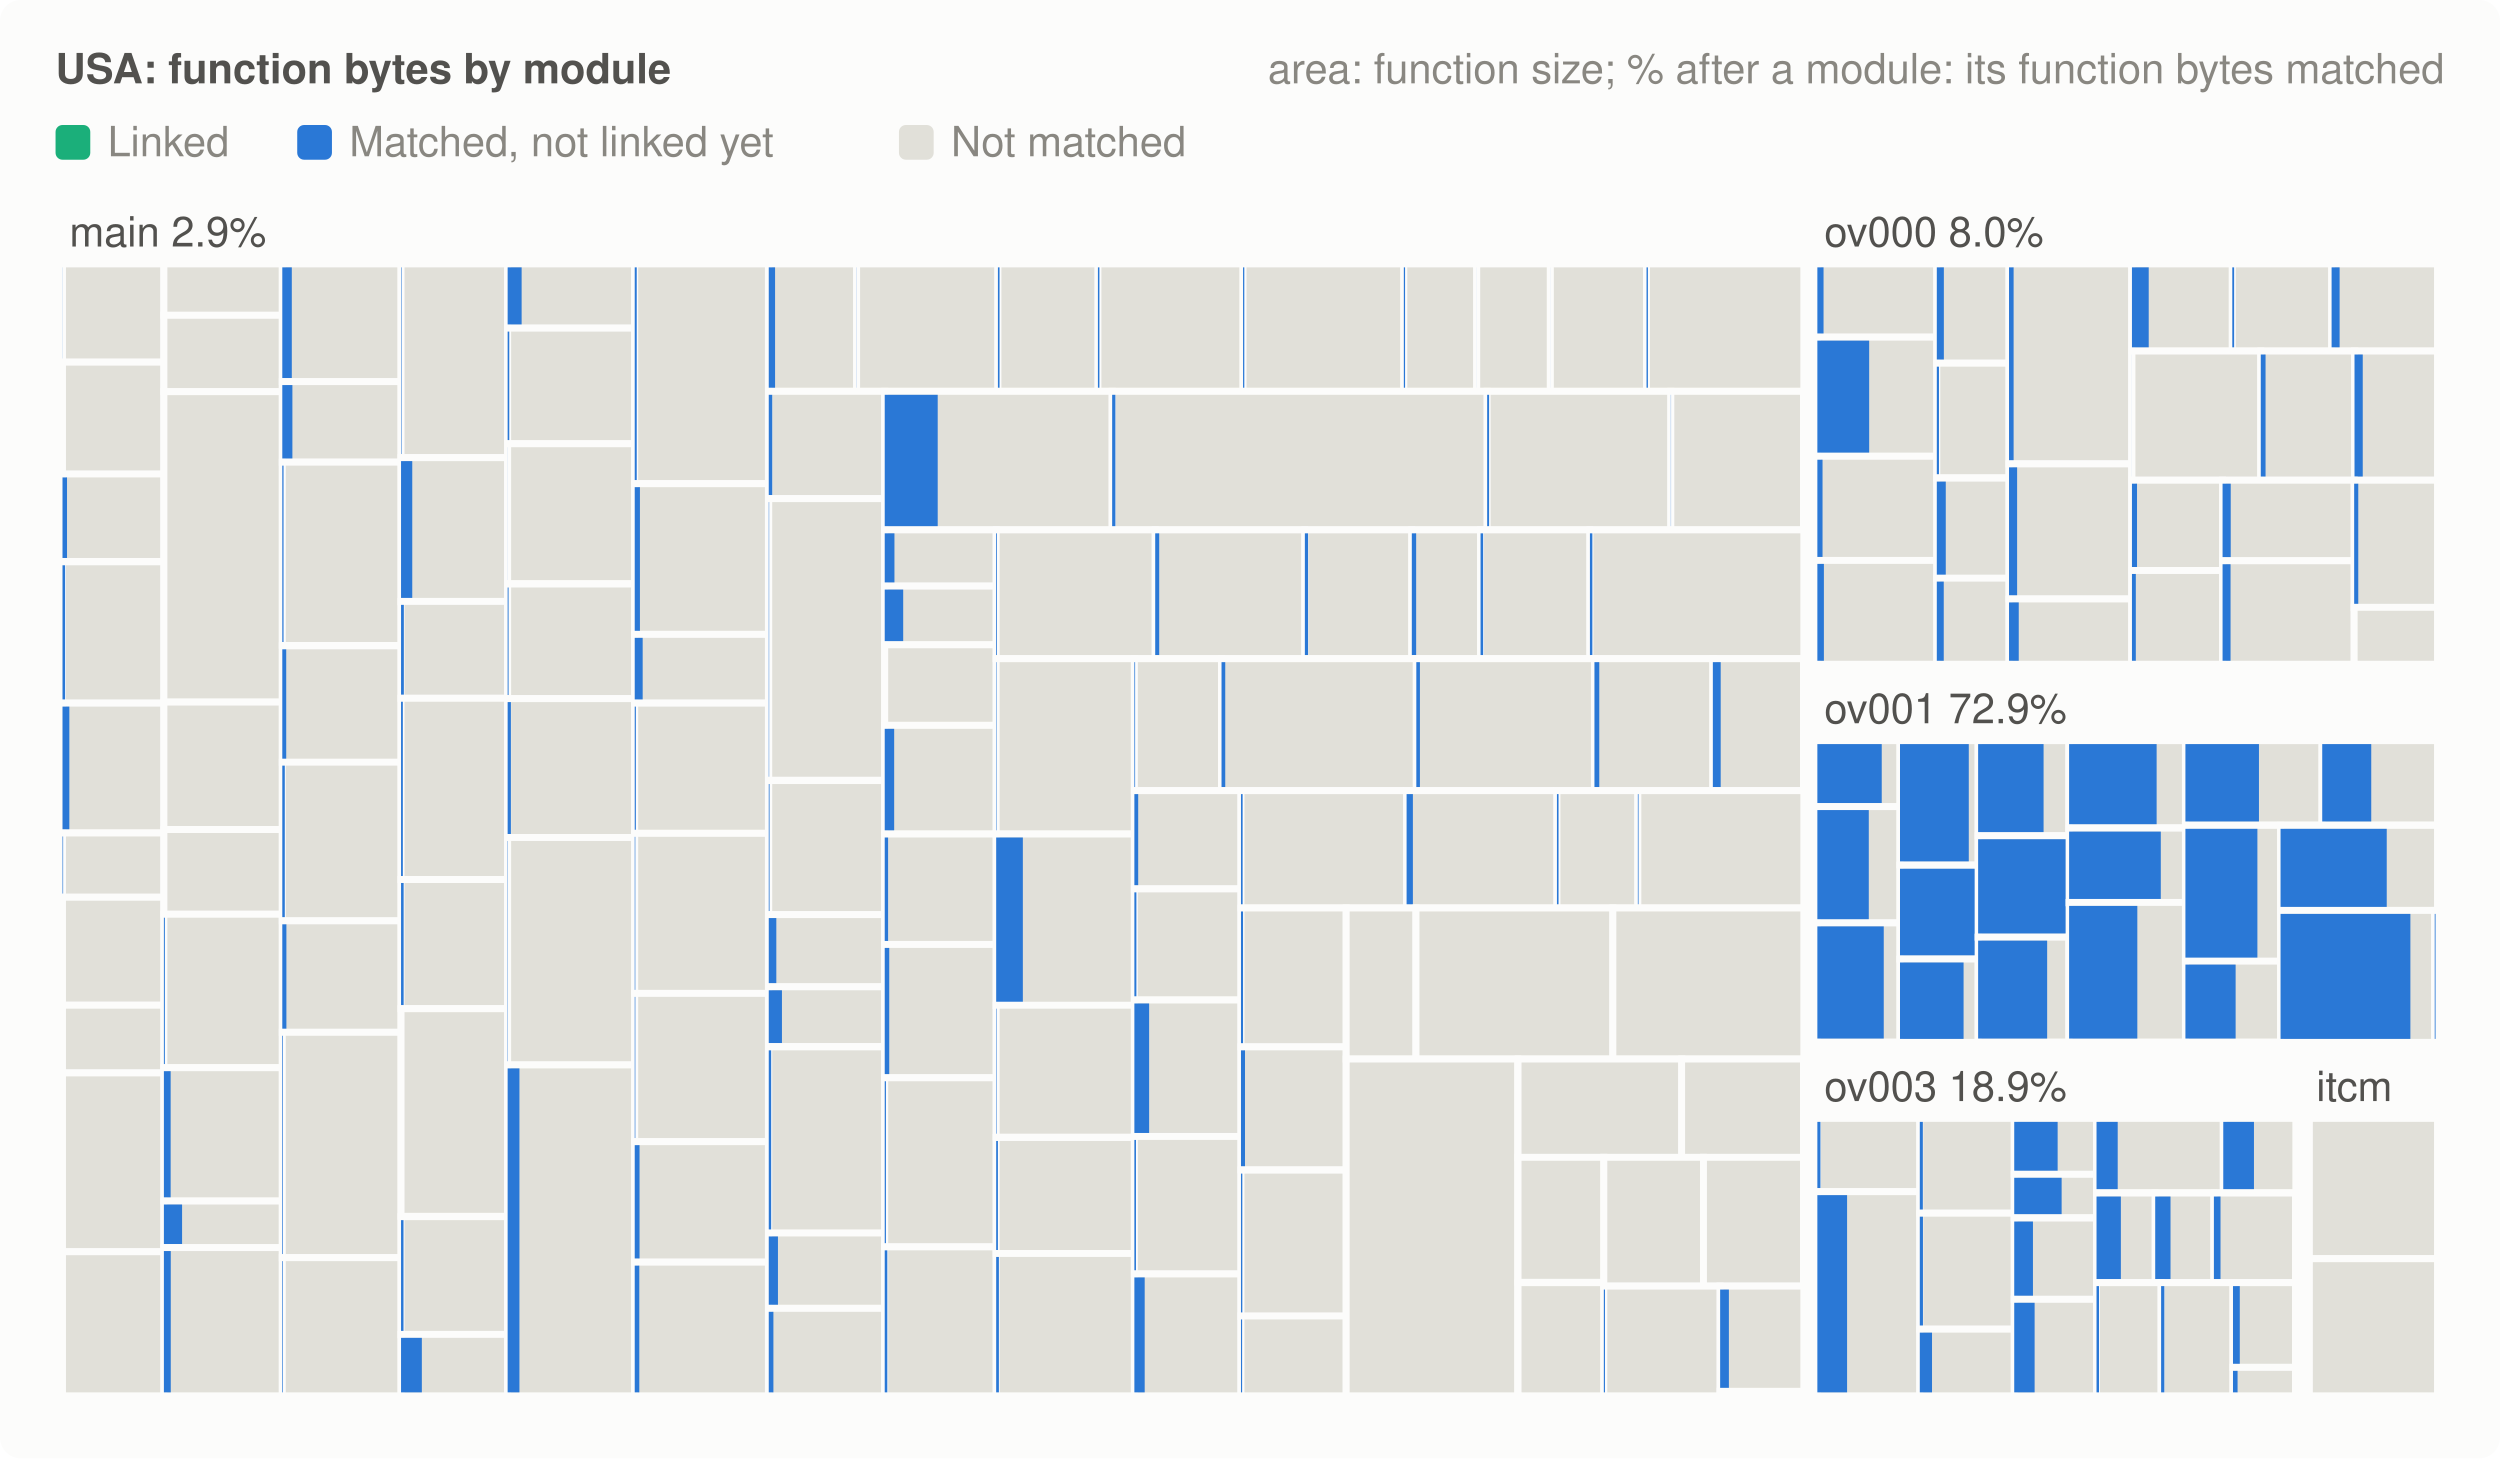
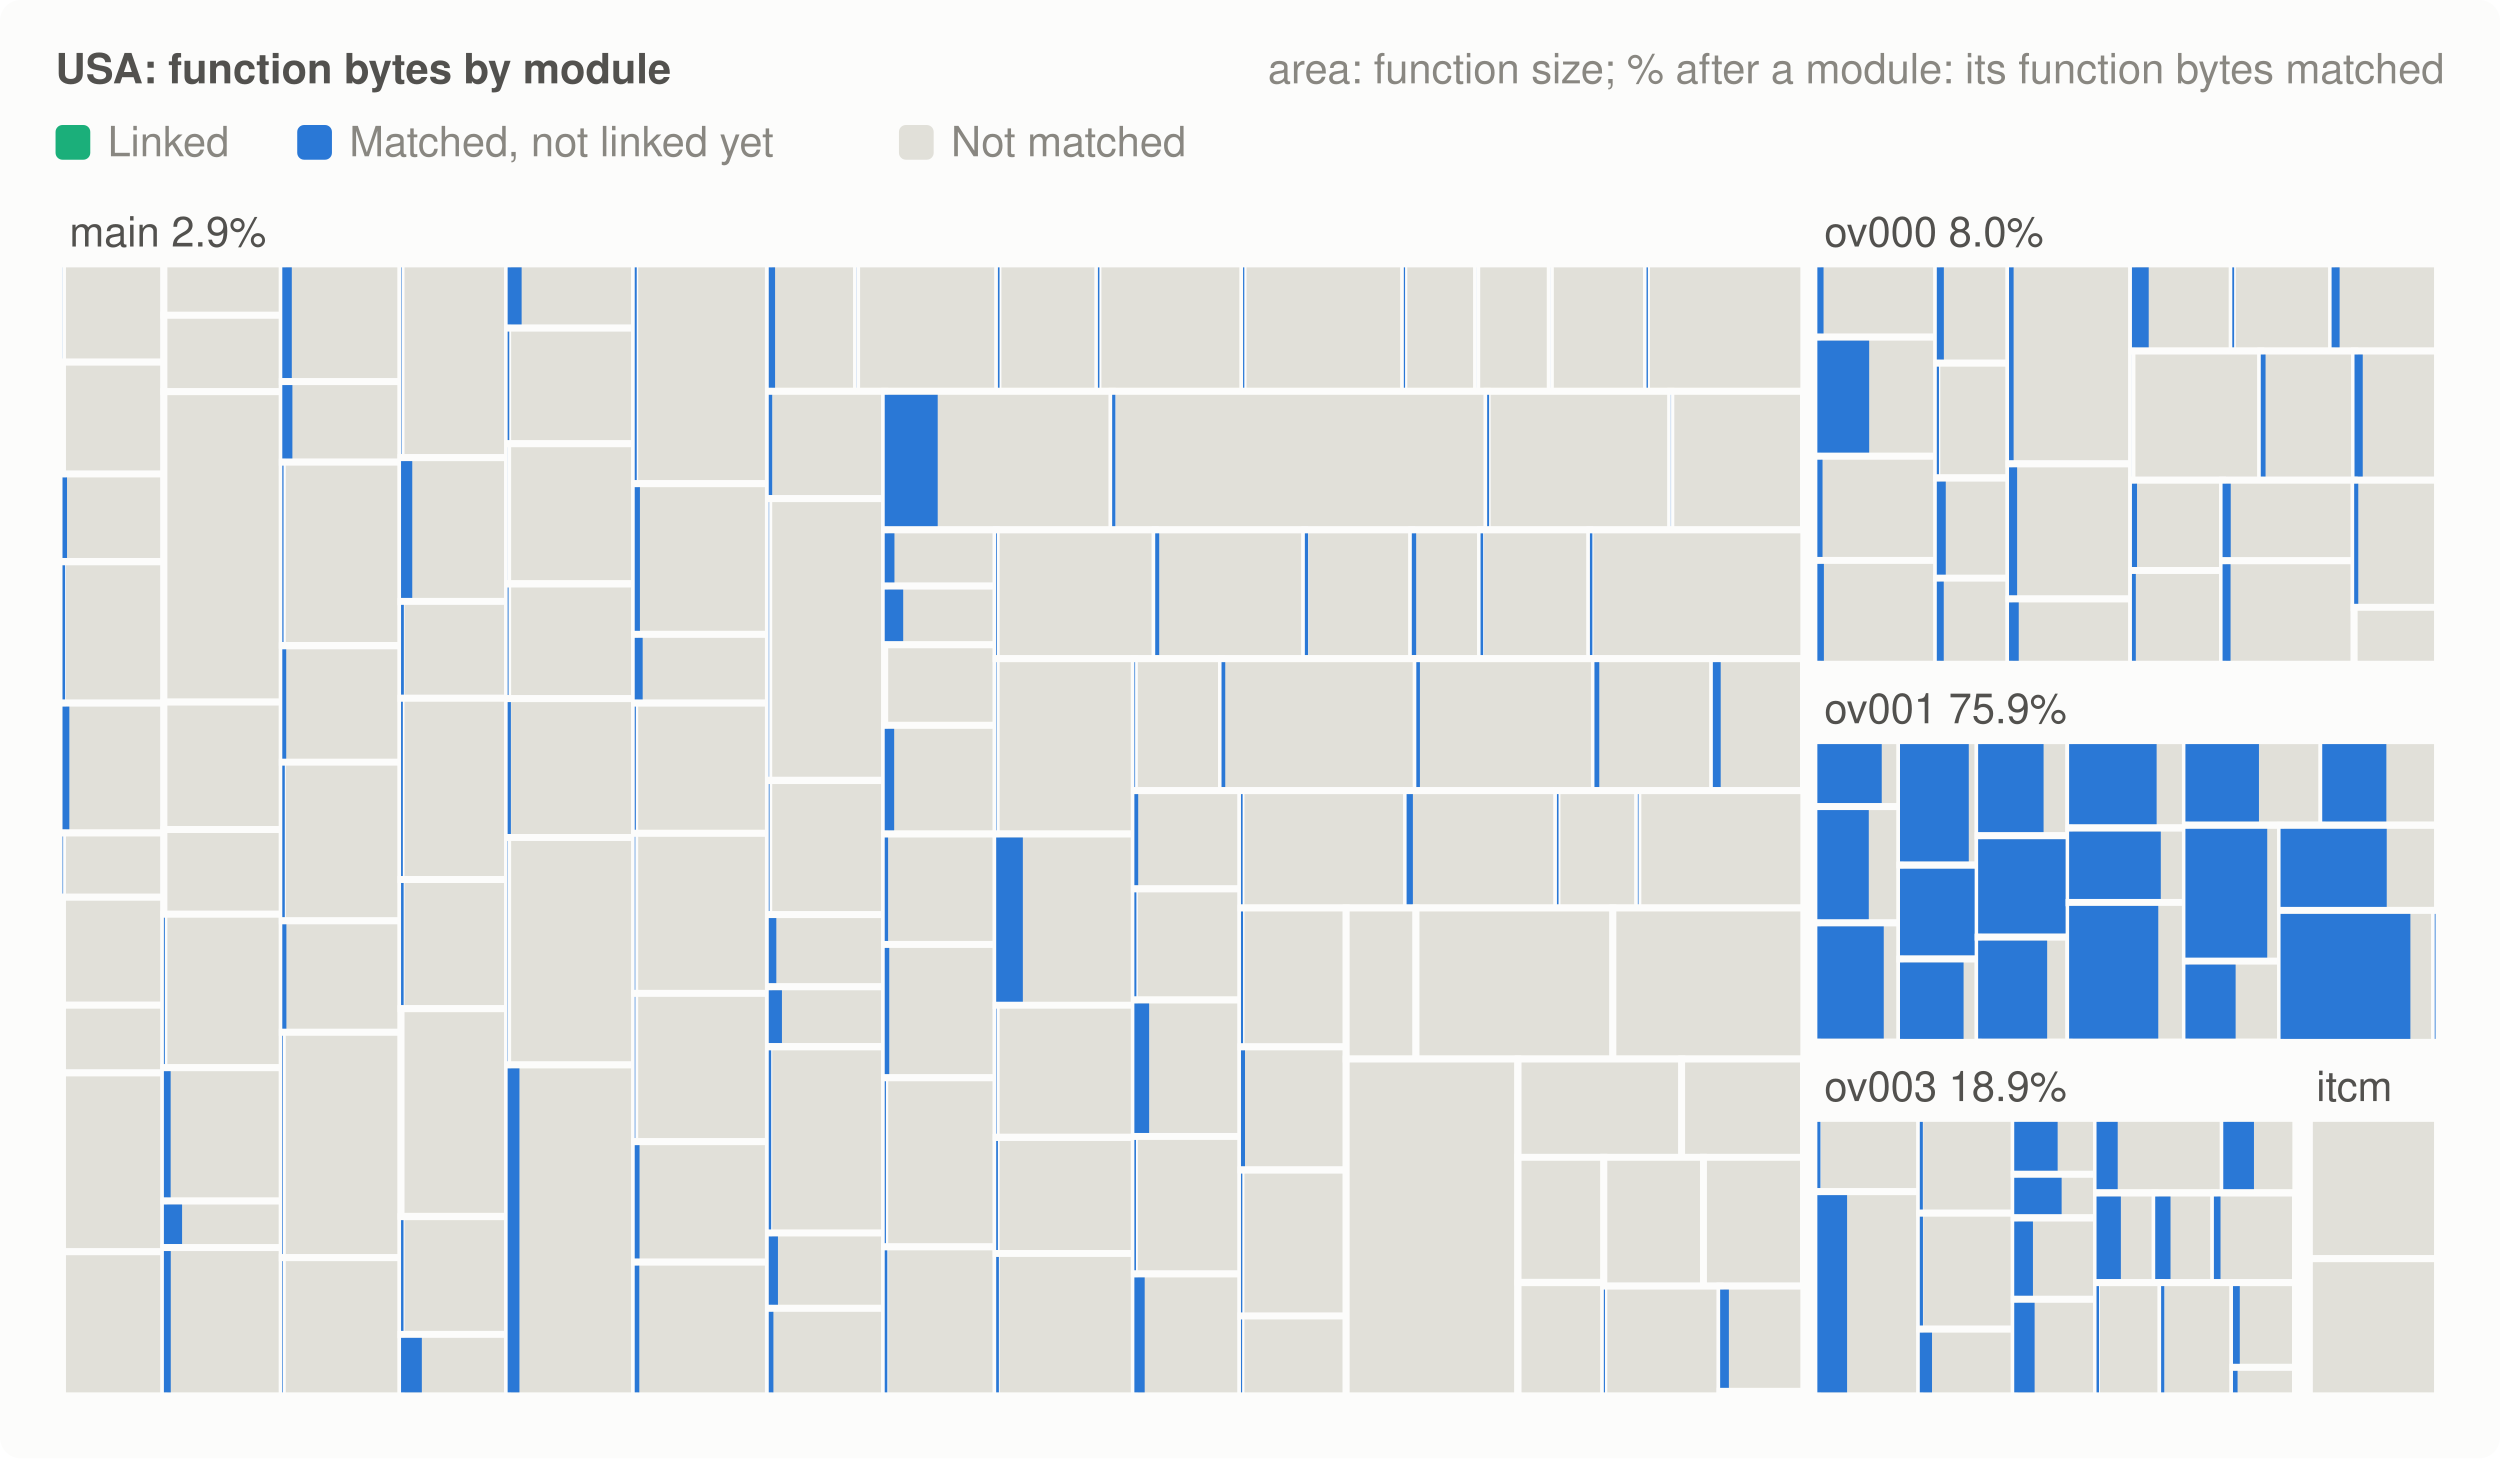
<svg xmlns="http://www.w3.org/2000/svg" viewBox="0 0 720 420" width="720" height="420" role="img" aria-label="Matched and linked code by module (USA)">
  <style>.bg{fill:#fcfcfb}.lbl{fill:#52514e}.muted{fill:#898781}.todo{fill:#e1e0d9}.gap{stroke:#fcfcfb}.matched{fill:#2a78d6}.linked{fill:#1baf7a}@media (prefers-color-scheme: dark){.bg{fill:#1a1a19}.lbl{fill:#c3c2b7}.muted{fill:#898781}.todo{fill:#2c2c2a}.gap{stroke:#1a1a19}.matched{fill:#3987e5}.linked{fill:#199e70}}text{font:12px -apple-system,BlinkMacSystemFont,'Segoe UI',Helvetica,Arial,sans-serif}.head{font-weight:600}</style>
  <rect class="bg" width="720" height="420" rx="6" />
  <text class="lbl head" x="16" y="24">USA: function bytes by module</text>
  <text class="muted" x="704" y="24" text-anchor="end">area: function size; % after a module: its function bytes matched</text>
  <rect class="linked" x="16" y="36" width="10" height="10" rx="2" />
  <text class="muted" x="31" y="45">Linked</text>
  <rect class="matched" x="85.6" y="36" width="10" height="10" rx="2" />
  <text class="muted" x="100.6" y="45">Matched, not linked yet</text>
  <rect class="todo" x="258.9" y="36" width="10" height="10" rx="2" />
  <text class="muted" x="273.9" y="45">Not matched</text>
  <rect class="todo gap" x="18.0" y="76.0" width="29.2" height="28.3" stroke-width="2" />
  <rect class="matched" x="18.0" y="77.0" width="0.03" height="26.3" />
  <rect class="todo gap" x="18.0" y="104.3" width="29.2" height="32.3" stroke-width="2" />
  <rect class="todo gap" x="18.0" y="136.5" width="29.2" height="25.2" stroke-width="2" />
  <rect class="matched" x="18.0" y="137.5" width="1.30" height="23.2" />
  <rect class="todo gap" x="18.0" y="161.8" width="29.2" height="40.7" stroke-width="2" />
  <rect class="matched" x="18.0" y="162.8" width="0.75" height="38.7" />
  <rect class="todo gap" x="18.0" y="202.5" width="29.2" height="37.4" stroke-width="2" />
  <rect class="matched" x="18.0" y="203.5" width="1.97" height="35.4" />
  <rect class="todo gap" x="18.0" y="239.9" width="29.2" height="18.5" stroke-width="2" />
  <rect class="matched" x="18.0" y="240.9" width="0.18" height="16.5" />
  <rect class="todo gap" x="18.0" y="258.4" width="29.2" height="31.1" stroke-width="2" />
  <rect class="todo gap" x="18.0" y="289.5" width="29.2" height="19.5" stroke-width="2" />
  <rect class="todo gap" x="18.0" y="309.0" width="29.2" height="51.5" stroke-width="2" />
  <rect class="todo gap" x="18.0" y="360.5" width="29.2" height="41.5" stroke-width="2" />
  <rect class="todo gap" x="47.2" y="76.0" width="34.1" height="14.8" stroke-width="2" />
  <rect class="todo gap" x="47.2" y="90.8" width="34.1" height="22.0" stroke-width="2" />
  <rect class="todo gap" x="47.2" y="112.8" width="34.1" height="89.4" stroke-width="2" />
  <rect class="todo gap" x="47.2" y="202.2" width="34.1" height="36.7" stroke-width="2" />
  <rect class="todo gap" x="47.2" y="238.9" width="34.1" height="24.4" stroke-width="2" />
  <rect class="todo gap" x="47.2" y="263.3" width="34.1" height="44.2" stroke-width="2" />
  <rect class="matched" x="47.2" y="264.3" width="0.28" height="42.2" />
  <rect class="todo gap" x="47.2" y="307.5" width="34.1" height="38.4" stroke-width="2" />
  <rect class="matched" x="47.2" y="308.5" width="1.95" height="36.4" />
  <rect class="todo gap" x="47.2" y="345.9" width="34.1" height="13.4" stroke-width="2" />
  <rect class="matched" x="47.2" y="346.9" width="5.24" height="11.4" />
  <rect class="todo gap" x="47.2" y="359.3" width="34.1" height="42.7" stroke-width="2" />
  <rect class="matched" x="47.2" y="360.3" width="1.98" height="40.7" />
  <rect class="todo gap" x="81.3" y="76.0" width="34.2" height="33.9" stroke-width="2" />
  <rect class="matched" x="81.3" y="77.0" width="2.74" height="31.9" />
  <rect class="todo gap" x="81.3" y="109.9" width="34.2" height="23.2" stroke-width="2" />
  <rect class="matched" x="81.3" y="110.9" width="2.91" height="21.2" />
  <rect class="todo gap" x="81.3" y="133.1" width="34.2" height="52.8" stroke-width="2" />
  <rect class="matched" x="81.3" y="134.1" width="0.36" height="50.8" />
  <rect class="todo gap" x="81.3" y="186.0" width="34.2" height="33.6" stroke-width="2" />
  <rect class="matched" x="81.3" y="187.0" width="1.13" height="31.6" />
  <rect class="todo gap" x="81.3" y="219.5" width="34.2" height="45.7" stroke-width="2" />
  <rect class="matched" x="81.3" y="220.5" width="0.72" height="43.7" />
  <rect class="todo gap" x="81.3" y="265.2" width="34.2" height="32.1" stroke-width="2" />
  <rect class="matched" x="81.3" y="266.2" width="1.18" height="30.1" />
  <rect class="todo gap" x="81.3" y="297.3" width="34.2" height="64.9" stroke-width="2" />
  <rect class="matched" x="81.3" y="298.3" width="0.20" height="62.9" />
  <rect class="todo gap" x="81.3" y="362.2" width="34.2" height="39.8" stroke-width="2" />
  <rect class="matched" x="81.3" y="363.2" width="0.19" height="37.8" />
  <rect class="todo gap" x="115.5" y="76.0" width="30.7" height="55.8" stroke-width="2" />
  <rect class="matched" x="115.5" y="77.0" width="0.15" height="53.8" />
  <rect class="todo gap" x="115.5" y="131.8" width="30.7" height="41.5" stroke-width="2" />
  <rect class="matched" x="115.5" y="132.8" width="3.23" height="39.5" />
  <rect class="todo gap" x="115.5" y="173.2" width="30.7" height="27.9" stroke-width="2" />
  <rect class="matched" x="115.5" y="174.2" width="0.81" height="25.9" />
  <rect class="todo gap" x="115.5" y="201.1" width="30.7" height="52.2" stroke-width="2" />
  <rect class="matched" x="115.5" y="202.1" width="0.52" height="50.2" />
  <rect class="todo gap" x="115.5" y="253.3" width="30.7" height="37.2" stroke-width="2" />
  <rect class="matched" x="115.5" y="254.3" width="0.75" height="35.2" />
  <rect class="todo gap" x="115.5" y="290.5" width="30.7" height="59.8" stroke-width="2" />
  <rect class="todo gap" x="115.5" y="350.4" width="30.7" height="34.0" stroke-width="2" />
  <rect class="matched" x="115.5" y="351.4" width="0.71" height="32.0" />
  <rect class="todo gap" x="115.5" y="384.3" width="30.7" height="17.7" stroke-width="2" />
  <rect class="matched" x="115.5" y="385.3" width="5.99" height="15.7" />
  <rect class="todo gap" x="146.2" y="76.0" width="36.6" height="18.5" stroke-width="2" />
  <rect class="matched" x="146.2" y="77.0" width="4.03" height="16.5" />
  <rect class="todo gap" x="146.2" y="94.5" width="36.6" height="33.3" stroke-width="2" />
  <rect class="matched" x="146.2" y="95.5" width="0.47" height="31.3" />
  <rect class="todo gap" x="146.2" y="127.8" width="36.6" height="40.3" stroke-width="2" />
  <rect class="matched" x="146.2" y="128.8" width="0.02" height="38.3" />
  <rect class="todo gap" x="146.2" y="168.2" width="36.6" height="33.0" stroke-width="2" />
  <rect class="matched" x="146.2" y="169.2" width="0.27" height="31.0" />
  <rect class="todo gap" x="146.2" y="201.2" width="36.6" height="40.0" stroke-width="2" />
  <rect class="matched" x="146.2" y="202.2" width="0.94" height="38.0" />
  <rect class="todo gap" x="146.2" y="241.2" width="36.6" height="65.5" stroke-width="2" />
  <rect class="matched" x="146.2" y="242.2" width="0.10" height="63.5" />
  <rect class="todo gap" x="146.2" y="306.7" width="36.6" height="95.3" stroke-width="2" />
  <rect class="matched" x="146.2" y="307.7" width="3.40" height="93.3" />
  <rect class="todo gap" x="182.8" y="76.0" width="38.5" height="63.3" stroke-width="2" />
  <rect class="matched" x="182.8" y="77.0" width="0.58" height="61.3" />
  <rect class="todo gap" x="182.8" y="139.3" width="38.5" height="43.4" stroke-width="2" />
  <rect class="matched" x="182.8" y="140.3" width="1.50" height="41.4" />
  <rect class="todo gap" x="182.8" y="182.7" width="38.5" height="19.8" stroke-width="2" />
  <rect class="matched" x="182.8" y="183.7" width="2.29" height="17.8" />
  <rect class="todo gap" x="182.8" y="202.5" width="38.5" height="37.5" stroke-width="2" />
  <rect class="matched" x="182.8" y="203.5" width="0.33" height="35.5" />
  <rect class="todo gap" x="182.8" y="240.0" width="38.5" height="46.1" stroke-width="2" />
  <rect class="matched" x="182.8" y="241.0" width="0.17" height="44.1" />
  <rect class="todo gap" x="182.8" y="286.1" width="38.5" height="42.7" stroke-width="2" />
  <rect class="matched" x="182.8" y="287.1" width="0.18" height="40.7" />
  <rect class="todo gap" x="182.8" y="328.8" width="38.5" height="34.7" stroke-width="2" />
  <rect class="matched" x="182.8" y="329.8" width="1.39" height="32.7" />
  <rect class="todo gap" x="182.8" y="363.5" width="38.5" height="38.5" stroke-width="2" />
  <rect class="matched" x="182.8" y="364.5" width="1.32" height="36.5" />
  <rect class="todo gap" x="221.4" y="76.0" width="25.3" height="36.7" stroke-width="2" />
  <rect class="matched" x="221.4" y="77.0" width="1.82" height="34.7" />
  <rect class="todo gap" x="246.7" y="76.0" width="40.7" height="36.7" stroke-width="2" />
  <rect class="matched" x="246.7" y="77.0" width="0.04" height="34.7" />
  <rect class="todo gap" x="287.4" y="76.0" width="28.9" height="36.7" stroke-width="2" />
  <rect class="matched" x="287.4" y="77.0" width="0.47" height="34.7" />
  <rect class="todo gap" x="316.2" y="76.0" width="41.8" height="36.7" stroke-width="2" />
  <rect class="matched" x="316.2" y="77.0" width="0.43" height="34.7" />
  <rect class="todo gap" x="358.0" y="76.0" width="46.3" height="36.7" stroke-width="2" />
  <rect class="matched" x="358.0" y="77.0" width="0.36" height="34.7" />
  <rect class="todo gap" x="404.3" y="76.0" width="21.0" height="36.7" stroke-width="2" />
  <rect class="matched" x="404.3" y="77.0" width="0.36" height="34.7" />
  <rect class="todo gap" x="425.3" y="76.0" width="21.2" height="36.7" stroke-width="2" />
  <rect class="matched" x="425.3" y="77.0" width="0.01" height="34.7" />
  <rect class="todo gap" x="446.5" y="76.0" width="27.7" height="36.7" stroke-width="2" />
  <rect class="matched" x="446.5" y="77.0" width="0.01" height="34.7" />
  <rect class="todo gap" x="474.2" y="76.0" width="45.3" height="36.7" stroke-width="2" />
  <rect class="matched" x="474.2" y="77.0" width="0.40" height="34.7" />
  <rect class="todo gap" x="221.4" y="112.7" width="33.4" height="30.9" stroke-width="2" />
  <rect class="matched" x="221.4" y="113.7" width="1.00" height="28.9" />
  <rect class="todo gap" x="221.4" y="143.6" width="33.4" height="81.1" stroke-width="2" />
  <rect class="matched" x="221.4" y="144.6" width="0.12" height="79.1" />
  <rect class="todo gap" x="221.4" y="224.8" width="33.4" height="38.6" stroke-width="2" />
  <rect class="matched" x="221.4" y="225.8" width="0.23" height="36.6" />
  <rect class="todo gap" x="221.4" y="263.4" width="33.4" height="20.8" stroke-width="2" />
  <rect class="matched" x="221.4" y="264.4" width="2.18" height="18.8" />
  <rect class="todo gap" x="221.4" y="284.2" width="33.4" height="17.2" stroke-width="2" />
  <rect class="matched" x="221.4" y="285.2" width="3.80" height="15.2" />
  <rect class="todo gap" x="221.4" y="301.5" width="33.4" height="53.7" stroke-width="2" />
  <rect class="matched" x="221.4" y="302.5" width="0.70" height="51.7" />
  <rect class="todo gap" x="221.4" y="355.1" width="33.4" height="21.7" stroke-width="2" />
  <rect class="matched" x="221.4" y="356.1" width="2.65" height="19.7" />
  <rect class="todo gap" x="221.4" y="376.8" width="33.4" height="25.2" stroke-width="2" />
  <rect class="matched" x="221.4" y="377.8" width="1.34" height="23.2" />
  <rect class="todo gap" x="254.8" y="112.7" width="65.5" height="39.9" stroke-width="2" />
  <rect class="matched" x="254.8" y="113.7" width="15.26" height="37.9" />
  <rect class="todo gap" x="320.3" y="112.7" width="108.0" height="39.9" stroke-width="2" />
  <rect class="matched" x="320.3" y="113.7" width="0.93" height="37.9" />
  <rect class="todo gap" x="428.3" y="112.7" width="52.9" height="39.9" stroke-width="2" />
  <rect class="matched" x="428.3" y="113.7" width="0.56" height="37.9" />
  <rect class="todo gap" x="481.2" y="112.7" width="38.2" height="39.9" stroke-width="2" />
  <rect class="matched" x="481.2" y="113.7" width="0.06" height="37.9" />
  <rect class="todo gap" x="254.8" y="152.6" width="32.1" height="16.2" stroke-width="2" />
  <rect class="matched" x="254.8" y="153.6" width="2.80" height="14.2" />
  <rect class="todo gap" x="254.8" y="168.8" width="32.1" height="16.9" stroke-width="2" />
  <rect class="matched" x="254.8" y="169.8" width="5.32" height="14.9" />
  <rect class="todo gap" x="254.8" y="185.7" width="32.1" height="23.2" stroke-width="2" />
  <rect class="todo gap" x="254.8" y="208.9" width="32.1" height="31.3" stroke-width="2" />
  <rect class="matched" x="254.8" y="209.9" width="2.72" height="29.3" />
  <rect class="todo gap" x="254.8" y="240.2" width="32.1" height="31.8" stroke-width="2" />
  <rect class="matched" x="254.8" y="241.2" width="0.98" height="29.8" />
  <rect class="todo gap" x="254.8" y="272.0" width="32.1" height="38.4" stroke-width="2" />
  <rect class="matched" x="254.8" y="273.0" width="1.30" height="36.4" />
  <rect class="todo gap" x="254.8" y="310.4" width="32.1" height="48.7" stroke-width="2" />
  <rect class="matched" x="254.8" y="311.4" width="0.35" height="46.7" />
  <rect class="todo gap" x="254.8" y="359.1" width="32.1" height="42.9" stroke-width="2" />
  <rect class="matched" x="254.8" y="360.1" width="0.75" height="40.9" />
  <rect class="todo gap" x="286.9" y="152.6" width="45.8" height="37.1" stroke-width="2" />
  <rect class="matched" x="286.9" y="153.6" width="0.23" height="35.1" />
  <rect class="todo gap" x="332.7" y="152.6" width="43.1" height="37.1" stroke-width="2" />
  <rect class="matched" x="332.7" y="153.6" width="1.15" height="35.1" />
  <rect class="todo gap" x="375.8" y="152.6" width="30.8" height="37.1" stroke-width="2" />
  <rect class="matched" x="375.8" y="153.6" width="0.92" height="35.1" />
  <rect class="todo gap" x="406.6" y="152.6" width="19.8" height="37.1" stroke-width="2" />
  <rect class="matched" x="406.6" y="153.6" width="1.25" height="35.1" />
  <rect class="todo gap" x="426.4" y="152.6" width="31.5" height="37.1" stroke-width="2" />
  <rect class="matched" x="426.4" y="153.6" width="0.75" height="35.1" />
  <rect class="todo gap" x="457.9" y="152.6" width="61.6" height="37.1" stroke-width="2" />
  <rect class="matched" x="457.9" y="153.6" width="0.70" height="35.1" />
  <rect class="todo gap" x="286.9" y="189.7" width="39.8" height="50.5" stroke-width="2" />
  <rect class="matched" x="286.9" y="190.7" width="0.13" height="48.5" />
  <rect class="todo gap" x="286.9" y="240.2" width="39.8" height="49.4" stroke-width="2" />
  <rect class="matched" x="286.9" y="241.2" width="7.68" height="47.4" />
  <rect class="todo gap" x="286.9" y="289.5" width="39.8" height="38.0" stroke-width="2" />
  <rect class="matched" x="286.9" y="290.5" width="0.14" height="36.0" />
  <rect class="todo gap" x="286.9" y="327.6" width="39.8" height="33.5" stroke-width="2" />
  <rect class="matched" x="286.9" y="328.6" width="0.50" height="31.5" />
  <rect class="todo gap" x="286.9" y="361.0" width="39.8" height="41.0" stroke-width="2" />
  <rect class="matched" x="286.9" y="362.0" width="0.78" height="39.0" />
  <rect class="todo gap" x="326.7" y="189.7" width="25.1" height="38.0" stroke-width="2" />
  <rect class="matched" x="326.7" y="190.7" width="0.21" height="36.0" />
  <rect class="todo gap" x="351.8" y="189.7" width="56.1" height="38.0" stroke-width="2" />
  <rect class="matched" x="351.8" y="190.7" width="1.07" height="36.0" />
  <rect class="todo gap" x="407.9" y="189.7" width="51.3" height="38.0" stroke-width="2" />
  <rect class="matched" x="407.9" y="190.7" width="1.04" height="36.0" />
  <rect class="todo gap" x="459.2" y="189.7" width="34.1" height="38.0" stroke-width="2" />
  <rect class="matched" x="459.2" y="190.7" width="1.39" height="36.0" />
  <rect class="todo gap" x="493.3" y="189.7" width="26.1" height="38.0" stroke-width="2" />
  <rect class="matched" x="493.3" y="190.7" width="2.26" height="36.0" />
  <rect class="todo gap" x="326.7" y="227.7" width="30.7" height="28.3" stroke-width="2" />
  <rect class="matched" x="326.7" y="228.7" width="1.10" height="26.3" />
  <rect class="todo gap" x="326.7" y="256.0" width="30.7" height="32.0" stroke-width="2" />
  <rect class="matched" x="326.7" y="257.0" width="0.58" height="30.0" />
  <rect class="todo gap" x="326.7" y="288.0" width="30.7" height="39.3" stroke-width="2" />
  <rect class="matched" x="326.7" y="289.0" width="4.25" height="37.3" />
  <rect class="todo gap" x="326.7" y="327.3" width="30.7" height="39.6" stroke-width="2" />
  <rect class="matched" x="326.7" y="328.3" width="0.46" height="37.6" />
  <rect class="todo gap" x="326.7" y="366.9" width="30.7" height="35.1" stroke-width="2" />
  <rect class="matched" x="326.7" y="367.9" width="2.97" height="33.1" />
  <rect class="todo gap" x="357.4" y="227.7" width="47.7" height="33.8" stroke-width="2" />
  <rect class="matched" x="357.4" y="228.7" width="0.48" height="31.8" />
  <rect class="todo gap" x="405.1" y="227.7" width="43.3" height="33.8" stroke-width="2" />
  <rect class="matched" x="405.1" y="228.7" width="1.81" height="31.8" />
  <rect class="todo gap" x="448.4" y="227.7" width="23.3" height="33.8" stroke-width="2" />
  <rect class="matched" x="448.4" y="228.7" width="0.46" height="31.8" />
  <rect class="todo gap" x="471.7" y="227.7" width="47.8" height="33.8" stroke-width="2" />
  <rect class="matched" x="471.7" y="228.7" width="0.20" height="31.8" />
  <rect class="todo gap" x="357.4" y="261.5" width="30.3" height="40.0" stroke-width="2" />
  <rect class="matched" x="357.4" y="262.5" width="0.60" height="38.0" />
  <rect class="todo gap" x="357.4" y="301.5" width="30.3" height="35.4" stroke-width="2" />
  <rect class="matched" x="357.4" y="302.5" width="1.16" height="33.4" />
  <rect class="todo gap" x="357.4" y="337.0" width="30.3" height="42.1" stroke-width="2" />
  <rect class="matched" x="357.4" y="338.0" width="0.39" height="40.1" />
  <rect class="todo gap" x="357.4" y="379.0" width="30.3" height="23.0" stroke-width="2" />
  <rect class="matched" x="357.4" y="380.0" width="0.33" height="21.0" />
  <rect class="todo gap" x="387.7" y="261.5" width="20.1" height="43.5" stroke-width="2" />
  <rect class="todo gap" x="407.8" y="261.5" width="56.7" height="43.5" stroke-width="2" />
  <rect class="todo gap" x="464.5" y="261.5" width="55.0" height="43.5" stroke-width="2" />
  <rect class="todo gap" x="387.7" y="305.0" width="49.4" height="97.0" stroke-width="2" />
  <rect class="todo gap" x="437.2" y="305.0" width="47.2" height="28.4" stroke-width="2" />
  <rect class="todo gap" x="484.3" y="305.0" width="35.1" height="28.4" stroke-width="2" />
  <rect class="todo gap" x="437.2" y="333.3" width="24.7" height="36.0" stroke-width="2" />
  <rect class="todo gap" x="437.2" y="369.4" width="24.7" height="32.6" stroke-width="2" />
  <rect class="todo gap" x="461.9" y="333.3" width="28.7" height="37.1" stroke-width="2" />
  <rect class="todo gap" x="490.6" y="333.3" width="28.8" height="37.1" stroke-width="2" />
  <rect class="todo gap" x="461.9" y="370.4" width="33.5" height="31.6" stroke-width="2" />
  <rect class="matched" x="461.9" y="371.4" width="0.33" height="29.6" />
  <rect class="todo gap" x="495.4" y="370.4" width="24.1" height="30.4" stroke-width="2" />
  <rect class="matched" x="495.4" y="371.4" width="2.52" height="28.4" />
  <rect class="todo gap" x="495.4" y="400.7" width="24.1" height="1.3" stroke-width="2" />
  <rect class="matched" x="495.4" y="401.7" width="0.75" height="0.0" />
  <text class="lbl" x="20.0" y="71.0">main 2.9%</text>
  <rect class="todo gap" x="523.4" y="76.0" width="34.4" height="21.1" stroke-width="2" />
  <rect class="matched" x="523.4" y="77.0" width="1.78" height="19.1" />
  <rect class="todo gap" x="523.4" y="97.1" width="34.4" height="34.3" stroke-width="2" />
  <rect class="matched" x="523.4" y="98.1" width="14.92" height="32.3" />
  <rect class="todo gap" x="523.4" y="131.4" width="34.4" height="30.1" stroke-width="2" />
  <rect class="matched" x="523.4" y="132.4" width="1.49" height="28.1" />
  <rect class="todo gap" x="523.4" y="161.4" width="34.4" height="29.9" stroke-width="2" />
  <rect class="matched" x="523.4" y="162.4" width="1.88" height="27.9" />
  <rect class="todo gap" x="557.8" y="76.0" width="20.8" height="28.6" stroke-width="2" />
  <rect class="matched" x="557.8" y="77.0" width="2.03" height="26.6" />
  <rect class="todo gap" x="557.8" y="104.6" width="20.8" height="33.0" stroke-width="2" />
  <rect class="matched" x="557.8" y="105.6" width="0.62" height="31.0" />
  <rect class="todo gap" x="557.8" y="137.7" width="20.8" height="28.9" stroke-width="2" />
  <rect class="matched" x="557.8" y="138.7" width="2.58" height="26.9" />
  <rect class="todo gap" x="557.8" y="166.5" width="20.8" height="24.8" stroke-width="2" />
  <rect class="matched" x="557.8" y="167.5" width="2.00" height="22.8" />
  <rect class="todo gap" x="578.6" y="76.0" width="35.3" height="57.6" stroke-width="2" />
  <rect class="matched" x="578.6" y="77.0" width="1.32" height="55.6" />
  <rect class="todo gap" x="578.6" y="133.6" width="35.3" height="38.9" stroke-width="2" />
  <rect class="matched" x="578.6" y="134.6" width="2.33" height="36.9" />
  <rect class="todo gap" x="578.6" y="172.5" width="35.3" height="18.8" stroke-width="2" />
  <rect class="matched" x="578.6" y="173.5" width="2.80" height="16.8" />
  <rect class="todo gap" x="614.0" y="76.0" width="28.9" height="25.1" stroke-width="2" />
  <rect class="matched" x="614.0" y="77.0" width="4.83" height="23.1" />
  <rect class="todo gap" x="642.9" y="76.0" width="28.7" height="25.1" stroke-width="2" />
  <rect class="matched" x="642.9" y="77.0" width="0.53" height="23.1" />
  <rect class="todo gap" x="671.5" y="76.0" width="30.5" height="25.1" stroke-width="2" />
  <rect class="matched" x="671.5" y="77.0" width="2.31" height="23.1" />
  <rect class="todo gap" x="614.0" y="101.1" width="37.1" height="37.2" stroke-width="2" />
  <rect class="matched" x="614.0" y="102.1" width="0.01" height="35.2" />
  <rect class="todo gap" x="651.1" y="101.1" width="27.1" height="37.2" stroke-width="2" />
  <rect class="matched" x="651.1" y="102.1" width="1.38" height="35.2" />
  <rect class="todo gap" x="678.1" y="101.1" width="23.9" height="37.2" stroke-width="2" />
  <rect class="matched" x="678.1" y="102.1" width="2.37" height="35.2" />
  <rect class="todo gap" x="614.0" y="138.3" width="26.1" height="26.0" stroke-width="2" />
  <rect class="matched" x="614.0" y="139.3" width="1.46" height="24.0" />
  <rect class="todo gap" x="614.0" y="164.3" width="26.1" height="27.0" stroke-width="2" />
  <rect class="matched" x="614.0" y="165.3" width="1.12" height="25.0" />
  <rect class="todo gap" x="640.1" y="138.3" width="37.9" height="23.2" stroke-width="2" />
  <rect class="matched" x="640.1" y="139.3" width="2.35" height="21.2" />
  <rect class="todo gap" x="640.1" y="161.5" width="37.9" height="29.8" stroke-width="2" />
  <rect class="matched" x="640.1" y="162.5" width="2.30" height="27.8" />
  <rect class="todo gap" x="678.0" y="138.3" width="24.0" height="36.7" stroke-width="2" />
  <rect class="matched" x="678.0" y="139.3" width="1.18" height="34.7" />
  <rect class="todo gap" x="678.0" y="174.9" width="24.0" height="16.4" stroke-width="2" />
  <text class="lbl" x="525.4" y="71.0">ov000 8.0%</text>
  <rect class="todo gap" x="523.4" y="213.3" width="23.8" height="19.0" stroke-width="2" />
  <rect class="matched" x="523.4" y="214.3" width="18.54" height="17.0" />
  <rect class="todo gap" x="523.4" y="232.3" width="23.8" height="33.5" stroke-width="2" />
  <rect class="matched" x="523.4" y="233.3" width="14.81" height="31.5" />
  <rect class="todo gap" x="523.4" y="265.8" width="23.8" height="34.3" stroke-width="2" />
  <rect class="matched" x="523.4" y="266.8" width="19.12" height="32.3" />
  <rect class="todo gap" x="547.2" y="213.3" width="22.5" height="35.8" stroke-width="2" />
  <rect class="matched" x="547.2" y="214.3" width="19.81" height="33.8" />
  <rect class="todo gap" x="547.2" y="249.2" width="22.5" height="27.0" stroke-width="2" />
  <rect class="matched" x="547.2" y="250.2" width="21.78" height="25.0" />
  <rect class="todo gap" x="547.2" y="276.2" width="22.5" height="24.0" stroke-width="2" />
  <rect class="matched" x="547.2" y="277.2" width="18.31" height="22.0" />
  <rect class="todo gap" x="569.7" y="213.3" width="26.1" height="27.4" stroke-width="2" />
  <rect class="matched" x="569.7" y="214.3" width="18.85" height="25.4" />
  <rect class="todo gap" x="569.7" y="240.7" width="26.1" height="29.2" stroke-width="2" />
  <rect class="matched" x="569.7" y="241.7" width="26.12" height="27.2" />
  <rect class="todo gap" x="569.7" y="269.9" width="26.1" height="30.2" stroke-width="2" />
  <rect class="matched" x="569.7" y="270.9" width="19.88" height="28.2" />
  <rect class="todo gap" x="595.9" y="213.3" width="33.6" height="25.1" stroke-width="2" />
  <rect class="matched" x="595.9" y="214.3" width="25.21" height="23.1" />
  <rect class="todo gap" x="595.9" y="238.5" width="33.6" height="21.5" stroke-width="2" />
  <rect class="matched" x="595.9" y="239.5" width="26.41" height="19.5" />
  <rect class="todo gap" x="595.9" y="259.9" width="33.6" height="40.2" stroke-width="2" />
-   <rect class="matched" x="595.9" y="260.9" width="19.65" height="38.2" />
+   <rect class="matched" x="595.9" y="260.9" width="25.68" height="38.2" />
  <rect class="todo gap" x="629.4" y="213.3" width="39.3" height="24.3" stroke-width="2" />
  <rect class="matched" x="629.4" y="214.3" width="21.18" height="22.3" />
  <rect class="todo gap" x="668.8" y="213.3" width="33.2" height="24.3" stroke-width="2" />
-   <rect class="matched" x="668.8" y="214.3" width="14.12" height="22.3" />
+   <rect class="matched" x="668.8" y="214.3" width="18.47" height="22.3" />
  <rect class="todo gap" x="629.4" y="237.7" width="27.4" height="39.2" stroke-width="2" />
-   <rect class="matched" x="629.4" y="238.7" width="20.73" height="37.2" />
+   <rect class="matched" x="629.4" y="238.7" width="23.56" height="37.2" />
  <rect class="todo gap" x="629.4" y="276.8" width="27.4" height="23.3" stroke-width="2" />
  <rect class="matched" x="629.4" y="277.8" width="14.46" height="21.3" />
  <rect class="todo gap" x="656.8" y="237.7" width="45.2" height="24.5" stroke-width="2" />
  <rect class="matched" x="656.8" y="238.7" width="30.58" height="22.5" />
  <rect class="todo gap" x="656.8" y="262.2" width="44.4" height="38.0" stroke-width="2" />
  <rect class="matched" x="656.8" y="263.2" width="37.39" height="36.0" />
  <rect class="todo gap" x="701.2" y="262.2" width="0.8" height="38.0" stroke-width="2" />
  <rect class="matched" x="701.2" y="263.2" width="0.24" height="36.0" />
-   <text class="lbl" x="525.4" y="208.3">ov001 72.9%</text>
+   <text class="lbl" x="525.4" y="208.3">ov001 75.9%</text>
  <rect class="todo gap" x="523.4" y="322.1" width="29.5" height="21.1" stroke-width="2" />
  <rect class="matched" x="523.4" y="323.1" width="0.89" height="19.1" />
  <rect class="todo gap" x="523.4" y="343.2" width="29.5" height="58.8" stroke-width="2" />
  <rect class="matched" x="523.4" y="344.2" width="8.56" height="56.8" />
  <rect class="todo gap" x="552.9" y="322.1" width="27.2" height="27.3" stroke-width="2" />
  <rect class="matched" x="552.9" y="323.1" width="0.88" height="25.3" />
  <rect class="todo gap" x="552.9" y="349.4" width="27.2" height="33.4" stroke-width="2" />
  <rect class="matched" x="552.9" y="350.4" width="0.91" height="31.4" />
  <rect class="todo gap" x="552.9" y="382.8" width="27.2" height="19.2" stroke-width="2" />
  <rect class="matched" x="552.9" y="383.8" width="3.52" height="17.2" />
  <rect class="todo gap" x="580.1" y="322.1" width="23.7" height="16.1" stroke-width="2" />
  <rect class="matched" x="580.1" y="323.1" width="12.50" height="14.1" />
  <rect class="todo gap" x="580.1" y="338.2" width="23.7" height="12.5" stroke-width="2" />
  <rect class="matched" x="580.1" y="339.2" width="13.65" height="10.5" />
  <rect class="todo gap" x="580.1" y="350.8" width="23.7" height="23.4" stroke-width="2" />
  <rect class="matched" x="580.1" y="351.8" width="5.39" height="21.4" />
  <rect class="todo gap" x="580.1" y="374.2" width="23.7" height="27.8" stroke-width="2" />
  <rect class="matched" x="580.1" y="375.2" width="5.87" height="25.8" />
  <rect class="todo gap" x="603.8" y="322.1" width="36.5" height="21.4" stroke-width="2" />
  <rect class="matched" x="603.8" y="323.1" width="6.10" height="19.4" />
  <rect class="todo gap" x="640.3" y="322.1" width="20.9" height="21.4" stroke-width="2" />
  <rect class="matched" x="640.3" y="323.1" width="8.84" height="19.4" />
  <rect class="todo gap" x="603.8" y="343.6" width="16.9" height="25.8" stroke-width="2" />
  <rect class="matched" x="603.8" y="344.6" width="7.01" height="23.8" />
  <rect class="todo gap" x="620.7" y="343.6" width="16.9" height="25.8" stroke-width="2" />
  <rect class="matched" x="620.7" y="344.6" width="4.41" height="23.8" />
  <rect class="todo gap" x="637.6" y="343.6" width="23.5" height="25.8" stroke-width="2" />
  <rect class="matched" x="637.6" y="344.6" width="1.91" height="23.8" />
  <rect class="todo gap" x="603.8" y="369.4" width="18.6" height="32.6" stroke-width="2" />
  <rect class="matched" x="603.8" y="370.4" width="0.72" height="30.6" />
  <rect class="todo gap" x="622.4" y="369.4" width="20.7" height="32.6" stroke-width="2" />
  <rect class="matched" x="622.4" y="370.4" width="0.93" height="30.6" />
  <rect class="todo gap" x="643.1" y="369.4" width="18.0" height="24.4" stroke-width="2" />
  <rect class="matched" x="643.1" y="370.4" width="1.96" height="22.4" />
  <rect class="todo gap" x="643.1" y="393.8" width="18.0" height="8.2" stroke-width="2" />
  <rect class="matched" x="643.1" y="394.8" width="1.32" height="6.2" />
  <text class="lbl" x="525.4" y="317.1">ov003 18.9%</text>
  <rect class="todo gap" x="665.1" y="322.1" width="36.9" height="40.4" stroke-width="2" />
  <rect class="todo gap" x="665.1" y="362.5" width="36.9" height="39.5" stroke-width="2" />
  <text class="lbl" x="667.1" y="317.1">itcm</text>
</svg>
